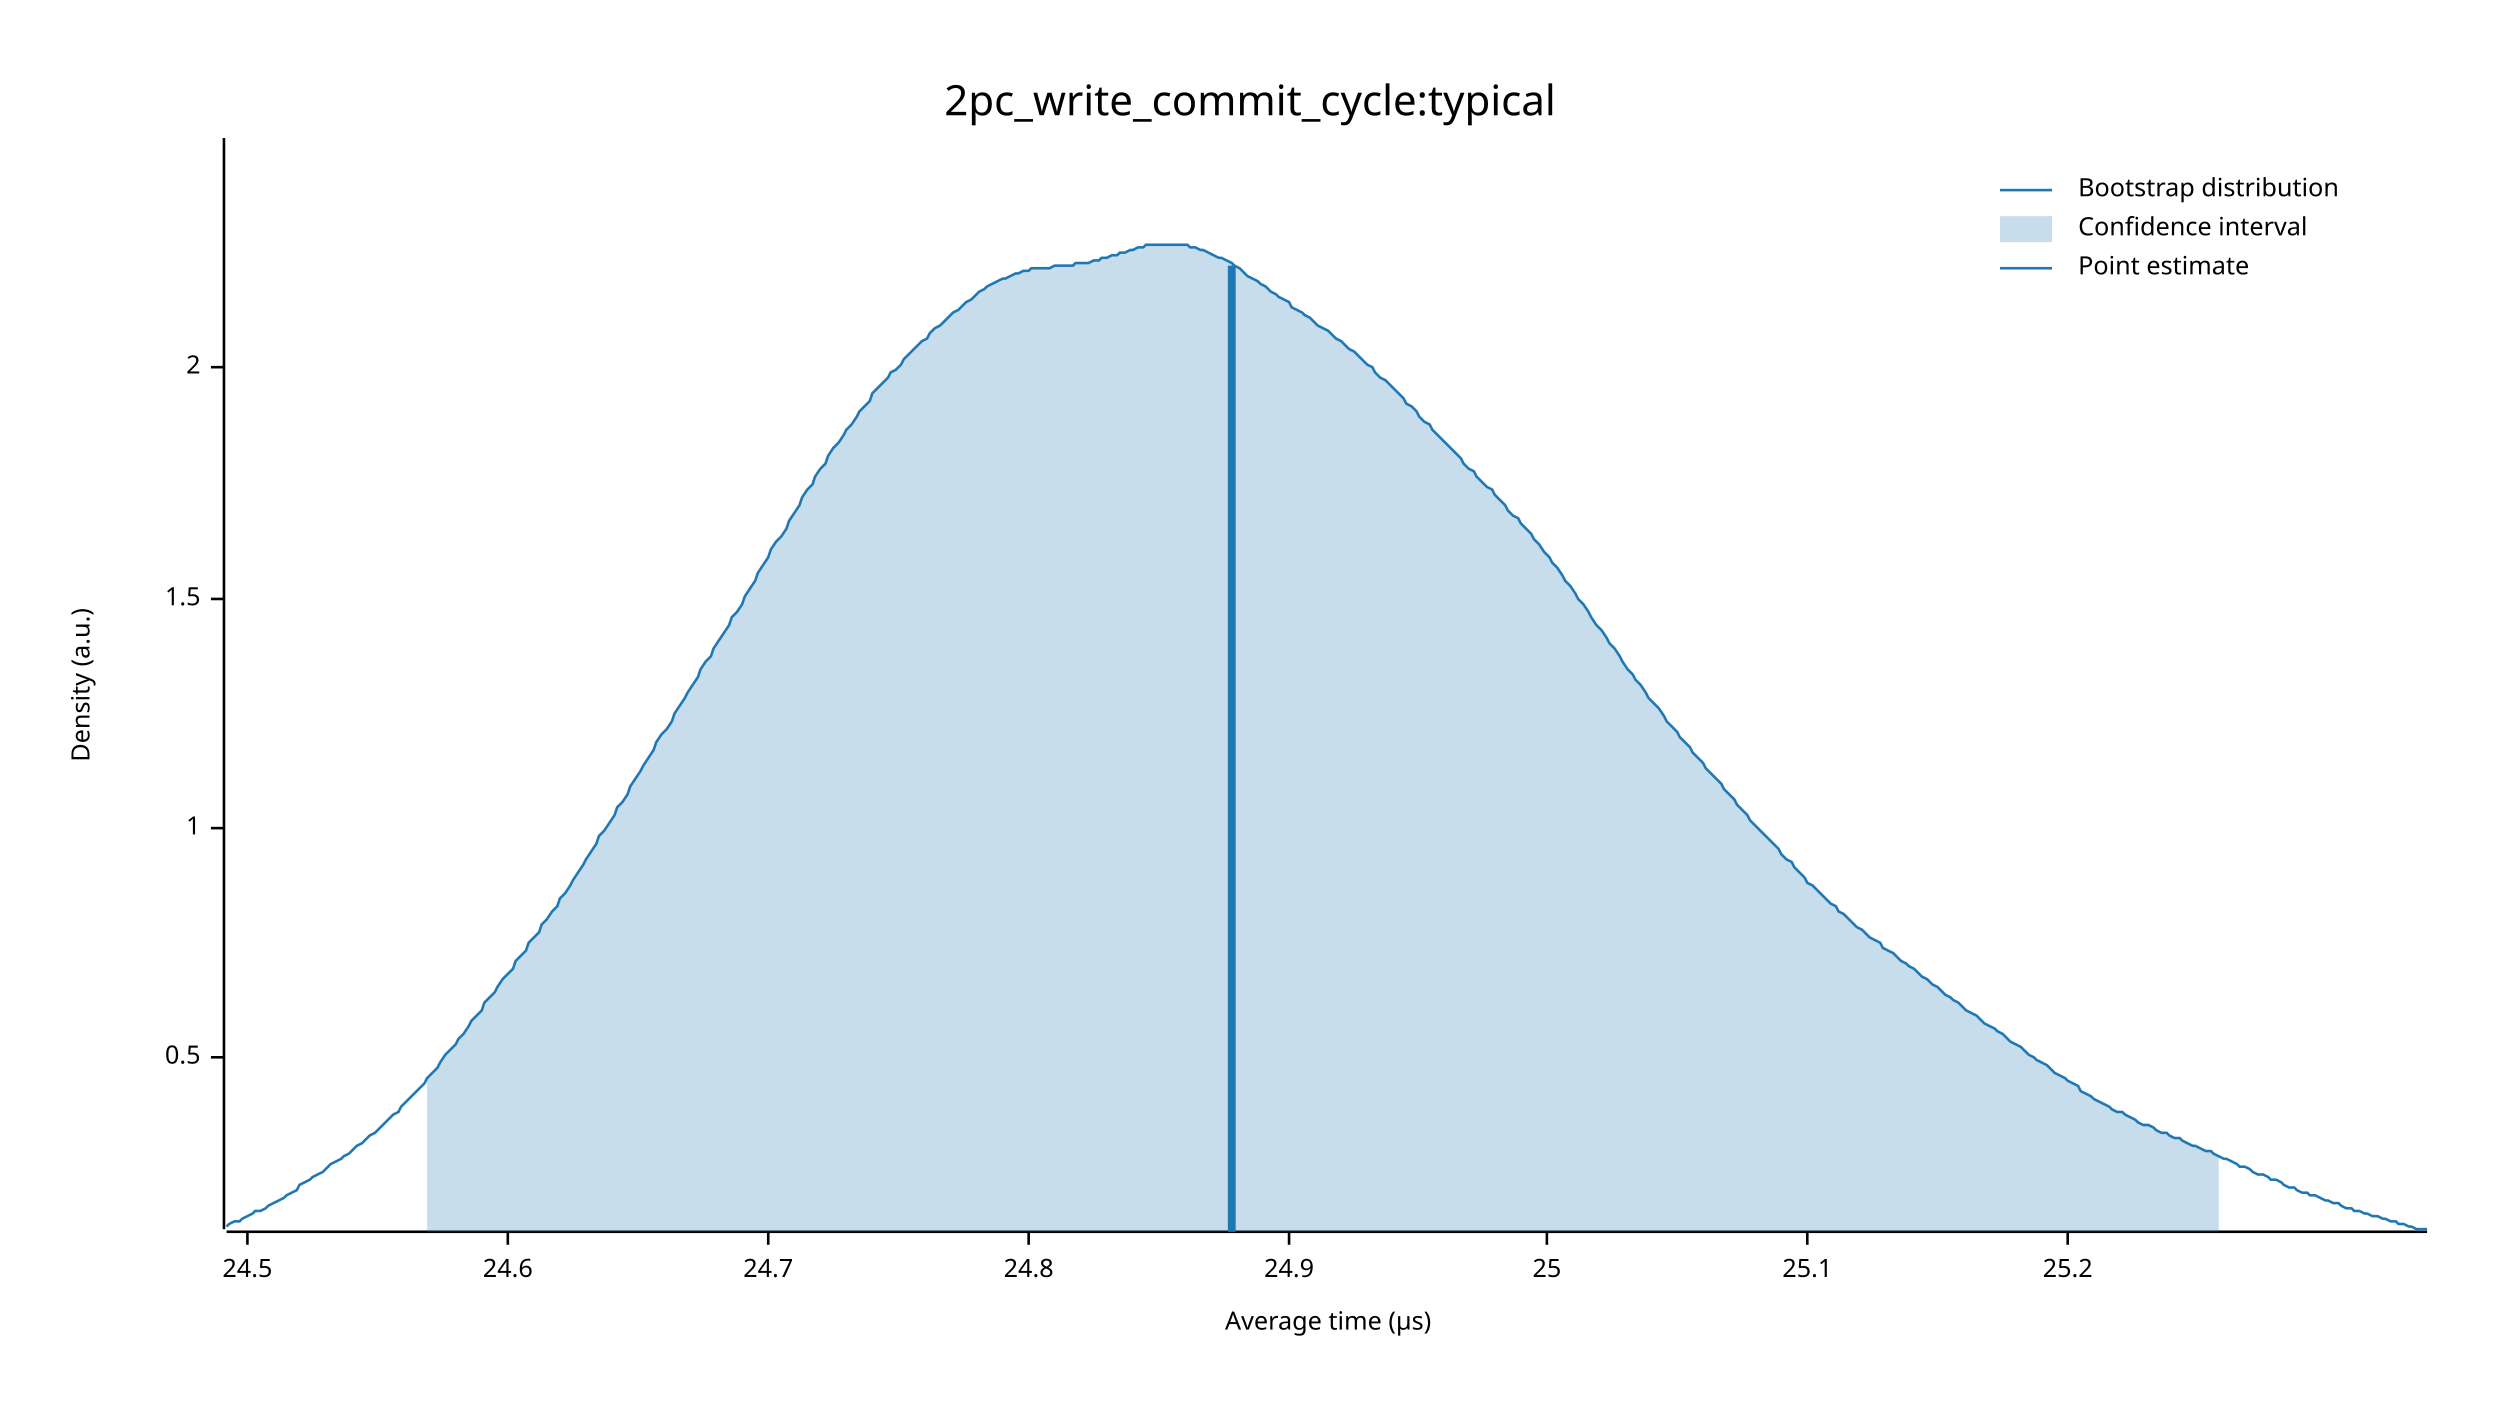
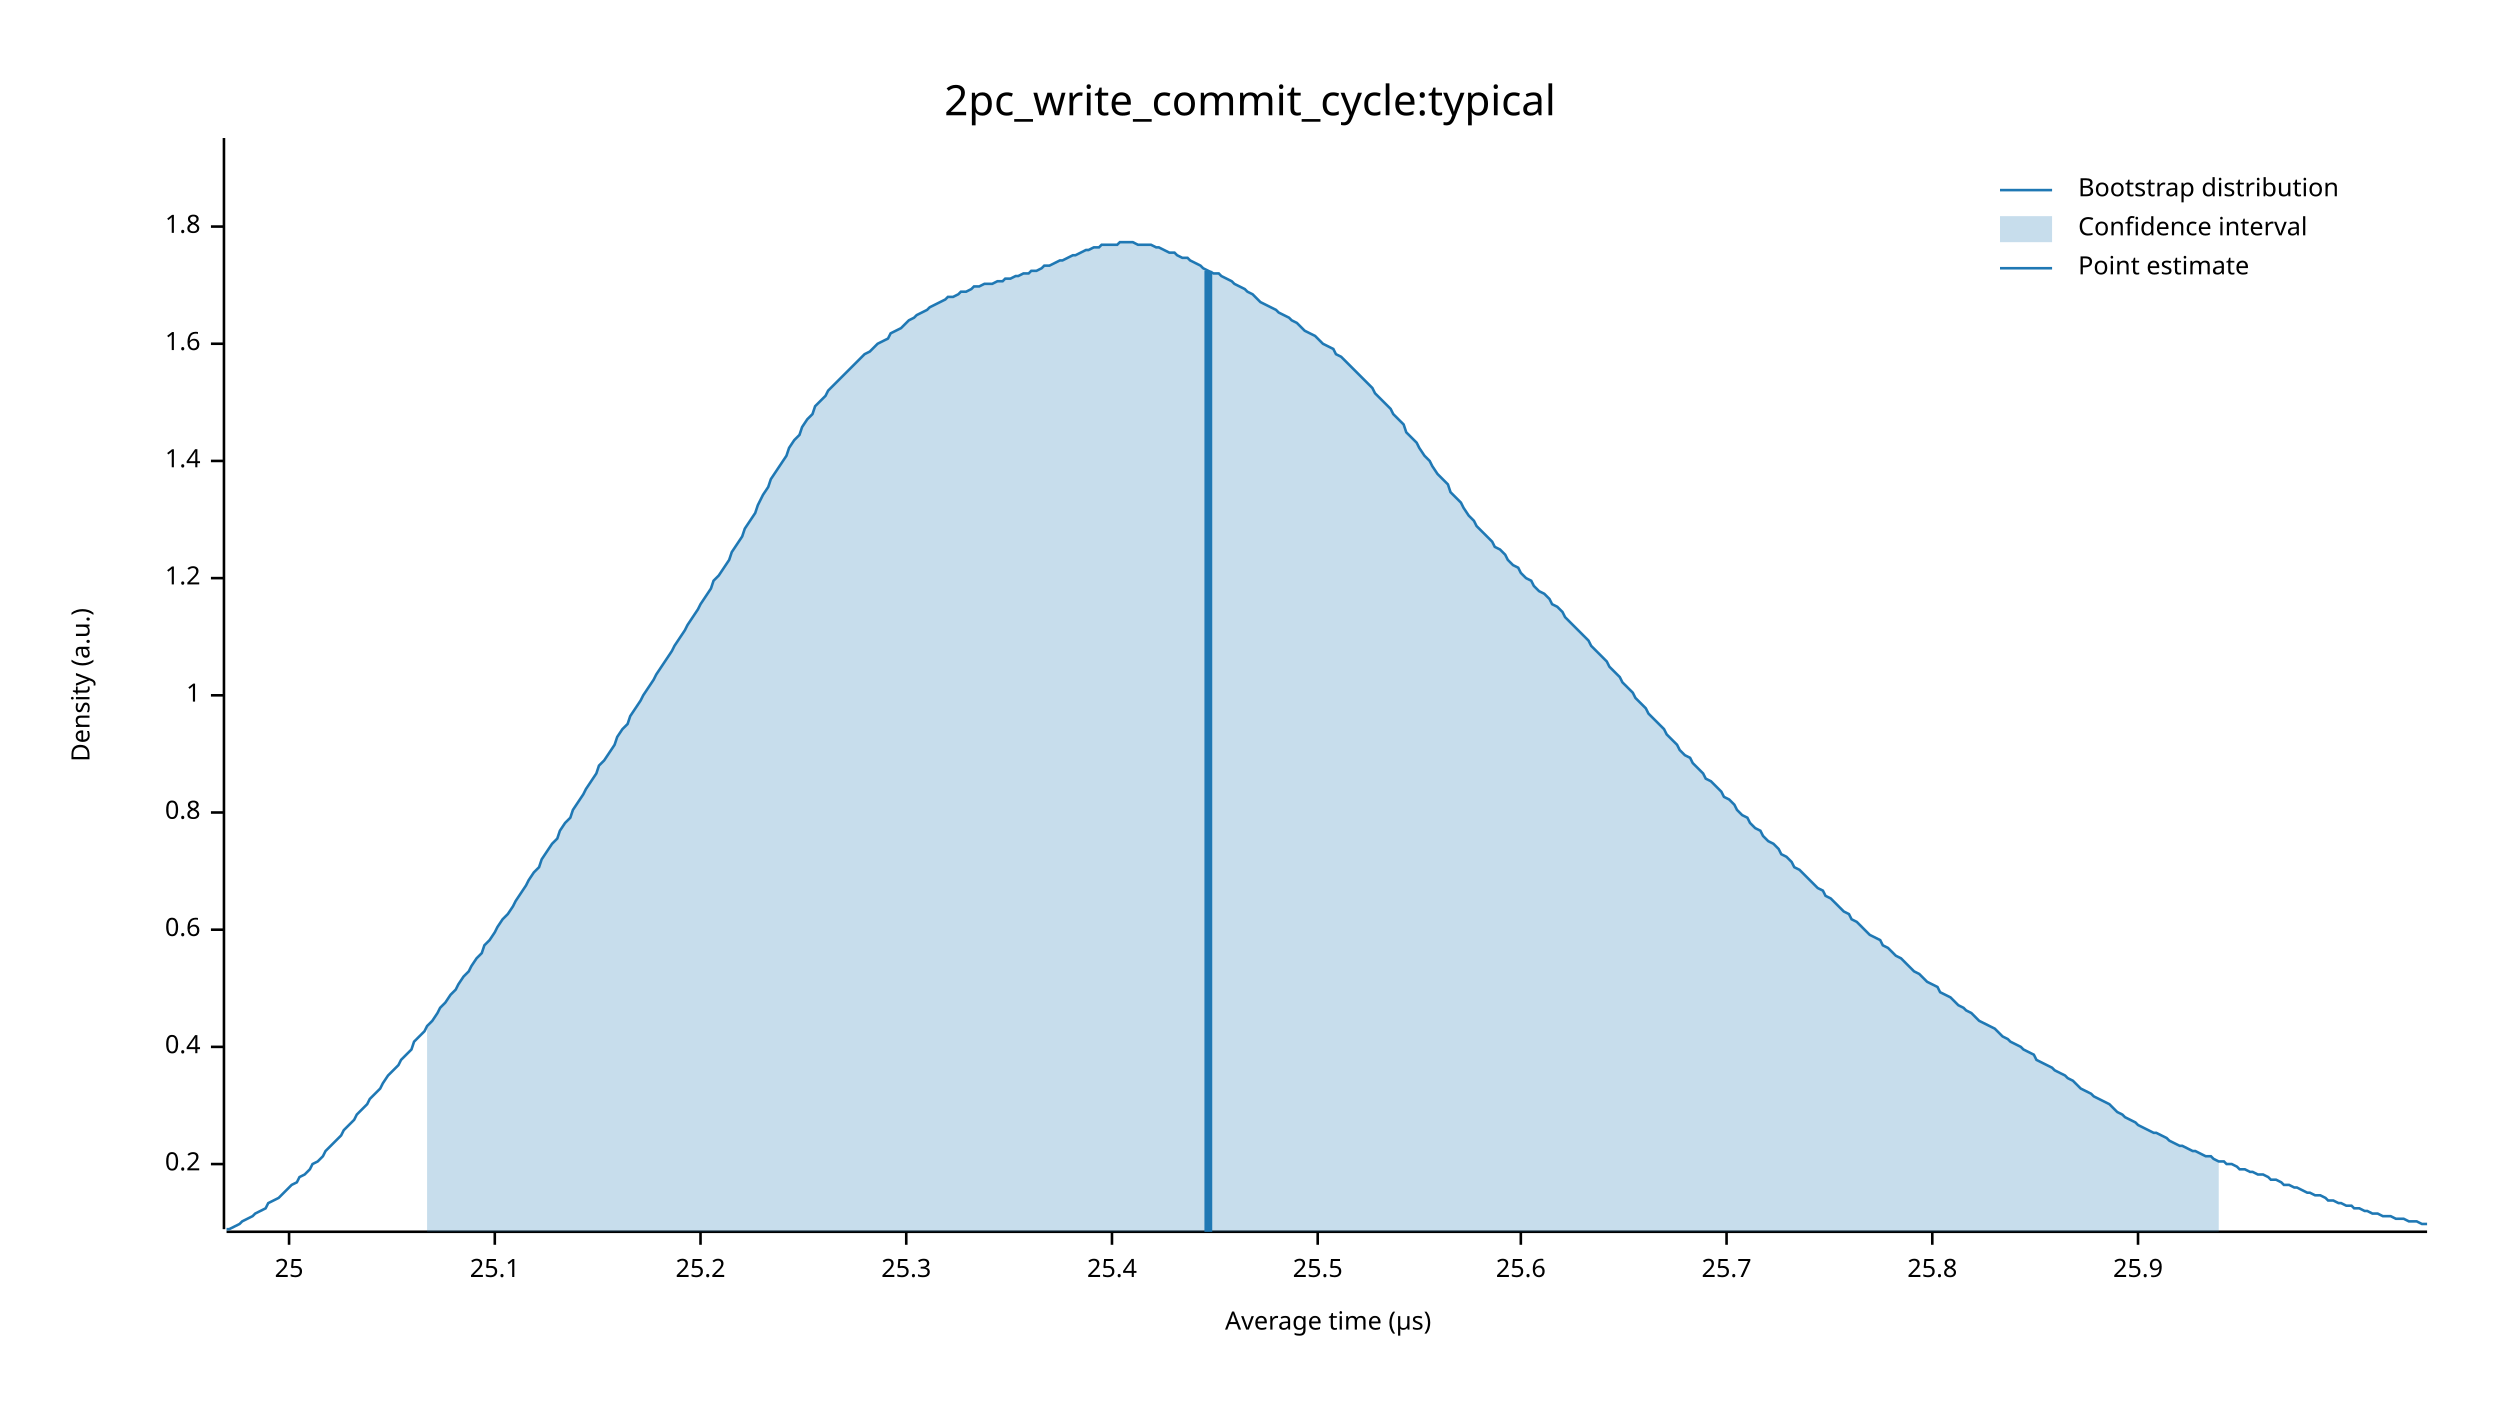
<svg xmlns="http://www.w3.org/2000/svg" width="960" height="540" viewBox="0 0 960 540">
  <text x="480" y="32" dy="0.76em" text-anchor="middle" font-family="sans-serif" font-size="16.129" opacity="1" fill="#000000">
2pc_write_commit_cycle:typical
</text>
  <text x="27" y="263" dy="0.76em" text-anchor="middle" font-family="sans-serif" font-size="9.677" opacity="1" fill="#000000" transform="rotate(270, 27, 263)">
Density (a.u.)
</text>
  <text x="510" y="513" dy="-0.5ex" text-anchor="middle" font-family="sans-serif" font-size="9.677" opacity="1" fill="#000000">
Average time (µs)
</text>
  <polyline fill="none" opacity="1" stroke="#000000" stroke-width="1" points="86,53 86,472 " />
-   <text x="77" y="406" dy="0.5ex" text-anchor="end" font-family="sans-serif" font-size="9.677" opacity="1" fill="#000000">
- 0.5
+   <text x="77" y="447" dy="0.5ex" text-anchor="end" font-family="sans-serif" font-size="9.677" opacity="1" fill="#000000">
+ 0.2
</text>
-   <polyline fill="none" opacity="1" stroke="#000000" stroke-width="1" points="81,406 86,406 " />
-   <text x="77" y="318" dy="0.5ex" text-anchor="end" font-family="sans-serif" font-size="9.677" opacity="1" fill="#000000">
+   <polyline fill="none" opacity="1" stroke="#000000" stroke-width="1" points="81,447 86,447 " />
+   <text x="77" y="402" dy="0.5ex" text-anchor="end" font-family="sans-serif" font-size="9.677" opacity="1" fill="#000000">
+ 0.4
+ </text>
+   <polyline fill="none" opacity="1" stroke="#000000" stroke-width="1" points="81,402 86,402 " />
+   <text x="77" y="357" dy="0.5ex" text-anchor="end" font-family="sans-serif" font-size="9.677" opacity="1" fill="#000000">
+ 0.6
+ </text>
+   <polyline fill="none" opacity="1" stroke="#000000" stroke-width="1" points="81,357 86,357 " />
+   <text x="77" y="312" dy="0.5ex" text-anchor="end" font-family="sans-serif" font-size="9.677" opacity="1" fill="#000000">
+ 0.8
+ </text>
+   <polyline fill="none" opacity="1" stroke="#000000" stroke-width="1" points="81,312 86,312 " />
+   <text x="77" y="267" dy="0.5ex" text-anchor="end" font-family="sans-serif" font-size="9.677" opacity="1" fill="#000000">
1
</text>
-   <polyline fill="none" opacity="1" stroke="#000000" stroke-width="1" points="81,318 86,318 " />
-   <text x="77" y="230" dy="0.5ex" text-anchor="end" font-family="sans-serif" font-size="9.677" opacity="1" fill="#000000">
- 1.5
+   <polyline fill="none" opacity="1" stroke="#000000" stroke-width="1" points="81,267 86,267 " />
+   <text x="77" y="222" dy="0.5ex" text-anchor="end" font-family="sans-serif" font-size="9.677" opacity="1" fill="#000000">
+ 1.2
</text>
-   <polyline fill="none" opacity="1" stroke="#000000" stroke-width="1" points="81,230 86,230 " />
-   <text x="77" y="141" dy="0.5ex" text-anchor="end" font-family="sans-serif" font-size="9.677" opacity="1" fill="#000000">
- 2
+   <polyline fill="none" opacity="1" stroke="#000000" stroke-width="1" points="81,222 86,222 " />
+   <text x="77" y="177" dy="0.5ex" text-anchor="end" font-family="sans-serif" font-size="9.677" opacity="1" fill="#000000">
+ 1.4
</text>
-   <polyline fill="none" opacity="1" stroke="#000000" stroke-width="1" points="81,141 86,141 " />
+   <polyline fill="none" opacity="1" stroke="#000000" stroke-width="1" points="81,177 86,177 " />
+   <text x="77" y="132" dy="0.5ex" text-anchor="end" font-family="sans-serif" font-size="9.677" opacity="1" fill="#000000">
+ 1.6
+ </text>
+   <polyline fill="none" opacity="1" stroke="#000000" stroke-width="1" points="81,132 86,132 " />
+   <text x="77" y="87" dy="0.5ex" text-anchor="end" font-family="sans-serif" font-size="9.677" opacity="1" fill="#000000">
+ 1.8
+ </text>
+   <polyline fill="none" opacity="1" stroke="#000000" stroke-width="1" points="81,87 86,87 " />
  <polyline fill="none" opacity="1" stroke="#000000" stroke-width="1" points="87,473 932,473 " />
-   <text x="95" y="483" dy="0.76em" text-anchor="middle" font-family="sans-serif" font-size="9.677" opacity="1" fill="#000000">
- 24.5
- </text>
-   <polyline fill="none" opacity="1" stroke="#000000" stroke-width="1" points="95,473 95,478 " />
-   <text x="195" y="483" dy="0.76em" text-anchor="middle" font-family="sans-serif" font-size="9.677" opacity="1" fill="#000000">
- 24.6
- </text>
-   <polyline fill="none" opacity="1" stroke="#000000" stroke-width="1" points="195,473 195,478 " />
-   <text x="295" y="483" dy="0.76em" text-anchor="middle" font-family="sans-serif" font-size="9.677" opacity="1" fill="#000000">
- 24.7
- </text>
-   <polyline fill="none" opacity="1" stroke="#000000" stroke-width="1" points="295,473 295,478 " />
-   <text x="395" y="483" dy="0.76em" text-anchor="middle" font-family="sans-serif" font-size="9.677" opacity="1" fill="#000000">
- 24.8
- </text>
-   <polyline fill="none" opacity="1" stroke="#000000" stroke-width="1" points="395,473 395,478 " />
-   <text x="495" y="483" dy="0.76em" text-anchor="middle" font-family="sans-serif" font-size="9.677" opacity="1" fill="#000000">
- 24.9
- </text>
-   <polyline fill="none" opacity="1" stroke="#000000" stroke-width="1" points="495,473 495,478 " />
-   <text x="594" y="483" dy="0.76em" text-anchor="middle" font-family="sans-serif" font-size="9.677" opacity="1" fill="#000000">
+   <text x="111" y="483" dy="0.76em" text-anchor="middle" font-family="sans-serif" font-size="9.677" opacity="1" fill="#000000">
25
</text>
-   <polyline fill="none" opacity="1" stroke="#000000" stroke-width="1" points="594,473 594,478 " />
-   <text x="694" y="483" dy="0.76em" text-anchor="middle" font-family="sans-serif" font-size="9.677" opacity="1" fill="#000000">
+   <polyline fill="none" opacity="1" stroke="#000000" stroke-width="1" points="111,473 111,478 " />
+   <text x="190" y="483" dy="0.76em" text-anchor="middle" font-family="sans-serif" font-size="9.677" opacity="1" fill="#000000">
25.1
</text>
-   <polyline fill="none" opacity="1" stroke="#000000" stroke-width="1" points="694,473 694,478 " />
-   <text x="794" y="483" dy="0.76em" text-anchor="middle" font-family="sans-serif" font-size="9.677" opacity="1" fill="#000000">
+   <polyline fill="none" opacity="1" stroke="#000000" stroke-width="1" points="190,473 190,478 " />
+   <text x="269" y="483" dy="0.76em" text-anchor="middle" font-family="sans-serif" font-size="9.677" opacity="1" fill="#000000">
25.2
</text>
-   <polyline fill="none" opacity="1" stroke="#000000" stroke-width="1" points="794,473 794,478 " />
-   <polyline fill="none" opacity="1" stroke="#1F78B4" stroke-width="1" points="87,471 88,470 90,469 92,469 93,468 95,467 97,466 98,465 100,465 102,464 103,463 105,462 107,461 109,460 110,459 112,458 114,457 115,455 117,454 119,453 120,452 122,451 124,450 125,449 127,447 129,446 131,445 132,444 134,443 136,441 137,440 139,439 141,437 142,436 144,435 146,433 147,432 149,430 151,428 153,427 154,425 156,423 158,421 159,420 161,418 163,416 164,414 166,412 168,410 169,408 171,405 173,403 175,401 176,399 178,397 180,394 181,392 183,390 185,388 186,385 188,383 190,381 191,379 193,376 195,374 197,372 198,369 200,367 202,365 203,362 205,360 207,358 208,355 210,353 212,350 214,348 215,345 217,343 219,340 220,338 222,335 224,332 225,330 227,327 229,324 230,321 232,319 234,316 236,313 237,310 239,308 241,305 242,302 244,299 246,296 247,294 249,291 251,288 252,285 254,282 256,280 258,277 259,274 261,271 263,268 264,266 266,263 268,260 269,257 271,254 273,252 274,249 276,246 278,243 280,240 281,237 283,235 285,232 286,229 288,226 290,223 291,220 293,217 295,214 296,211 298,208 300,206 302,203 303,200 305,197 307,194 308,191 310,188 312,186 313,183 315,180 317,178 318,175 320,172 322,170 324,167 325,165 327,163 329,160 330,158 332,156 334,154 335,151 337,149 339,147 341,145 342,143 344,142 346,140 347,138 349,136 351,134 352,133 354,131 356,130 357,128 359,126 361,125 363,123 364,122 366,120 368,119 369,118 371,116 373,115 374,114 376,112 378,111 379,110 381,109 383,108 385,107 386,107 388,106 390,105 391,105 393,104 395,104 396,103 398,103 400,103 401,103 403,103 405,102 407,102 408,102 410,102 412,102 413,101 415,101 417,101 418,101 420,100 422,100 423,99 425,99 427,98 429,98 430,97 432,97 434,96 435,96 437,95 439,95 440,94 442,94 444,94 445,94 447,94 449,94 451,94 452,94 454,94 456,94 457,95 459,95 461,96 462,96 464,97 466,98 468,99 469,99 471,100 473,101 474,102 476,103 478,105 479,106 481,107 483,108 484,109 486,110 488,112 490,113 491,114 493,115 495,116 496,118 498,119 500,120 501,121 503,122 505,124 506,125 508,126 510,127 512,129 513,130 515,131 517,133 518,134 520,135 522,137 523,138 525,140 527,141 528,143 530,145 532,146 534,148 535,149 537,151 539,153 540,155 542,156 544,158 545,160 547,162 549,163 550,165 552,167 554,169 556,171 557,172 559,174 561,176 562,178 564,180 566,181 567,183 569,185 571,187 573,188 574,190 576,192 578,194 579,196 581,198 583,199 584,201 586,203 588,205 589,207 591,209 593,212 595,214 596,216 598,218 600,221 601,223 603,225 605,228 606,230 608,232 610,235 611,237 613,240 615,242 617,245 618,247 620,249 622,252 623,254 625,257 627,259 628,261 630,263 632,266 633,268 635,270 637,272 639,275 640,277 642,279 644,281 645,283 647,285 649,287 650,289 652,291 654,293 655,295 657,297 659,299 661,301 662,303 664,305 666,307 667,309 669,311 671,313 672,315 674,317 676,319 677,320 679,322 681,324 683,326 684,328 686,330 688,331 689,333 691,335 693,337 694,339 696,340 698,342 700,344 701,345 703,347 705,348 706,350 708,351 710,353 711,354 713,356 715,357 716,358 718,360 720,361 722,362 723,364 725,365 727,366 728,367 730,369 732,370 733,371 735,372 737,374 738,375 740,376 742,378 744,379 745,380 747,382 749,383 750,384 752,385 754,387 755,388 757,389 759,390 760,391 762,393 764,394 766,395 767,396 769,397 771,399 772,400 774,401 776,402 777,403 779,405 781,406 782,407 784,408 786,409 788,411 789,412 791,413 793,414 794,415 796,416 798,417 799,419 801,420 803,421 804,422 806,423 808,424 810,425 811,426 813,427 815,427 816,428 818,429 820,430 821,431 823,432 825,432 827,433 828,434 830,435 832,435 833,436 835,437 837,437 838,438 840,439 842,440 843,440 845,441 847,442 849,442 850,443 852,444 854,445 855,445 857,446 859,447 860,448 862,448 864,449 865,450 867,451 869,451 871,452 872,453 874,453 876,454 877,455 879,456 881,456 882,457 884,458 886,458 887,459 889,459 891,460 893,461 894,461 896,462 898,462 899,463 901,464 903,464 904,465 906,465 908,466 909,466 911,467 913,467 915,468 916,468 918,469 920,469 921,470 923,470 925,471 926,471 928,472 930,472 932,472 " />
-   <polygon opacity="0.25" fill="#1F78B4" points="164,414 166,412 168,410 169,408 171,405 173,403 175,401 176,399 178,397 180,394 181,392 183,390 185,388 186,385 188,383 190,381 191,379 193,376 195,374 197,372 198,369 200,367 202,365 203,362 205,360 207,358 208,355 210,353 212,350 214,348 215,345 217,343 219,340 220,338 222,335 224,332 225,330 227,327 229,324 230,321 232,319 234,316 236,313 237,310 239,308 241,305 242,302 244,299 246,296 247,294 249,291 251,288 252,285 254,282 256,280 258,277 259,274 261,271 263,268 264,266 266,263 268,260 269,257 271,254 273,252 274,249 276,246 278,243 280,240 281,237 283,235 285,232 286,229 288,226 290,223 291,220 293,217 295,214 296,211 298,208 300,206 302,203 303,200 305,197 307,194 308,191 310,188 312,186 313,183 315,180 317,178 318,175 320,172 322,170 324,167 325,165 327,163 329,160 330,158 332,156 334,154 335,151 337,149 339,147 341,145 342,143 344,142 346,140 347,138 349,136 351,134 352,133 354,131 356,130 357,128 359,126 361,125 363,123 364,122 366,120 368,119 369,118 371,116 373,115 374,114 376,112 378,111 379,110 381,109 383,108 385,107 386,107 388,106 390,105 391,105 393,104 395,104 396,103 398,103 400,103 401,103 403,103 405,102 407,102 408,102 410,102 412,102 413,101 415,101 417,101 418,101 420,100 422,100 423,99 425,99 427,98 429,98 430,97 432,97 434,96 435,96 437,95 439,95 440,94 442,94 444,94 445,94 447,94 449,94 451,94 452,94 454,94 456,94 457,95 459,95 461,96 462,96 464,97 466,98 468,99 469,99 471,100 473,101 474,102 476,103 478,105 479,106 481,107 483,108 484,109 486,110 488,112 490,113 491,114 493,115 495,116 496,118 498,119 500,120 501,121 503,122 505,124 506,125 508,126 510,127 512,129 513,130 515,131 517,133 518,134 520,135 522,137 523,138 525,140 527,141 528,143 530,145 532,146 534,148 535,149 537,151 539,153 540,155 542,156 544,158 545,160 547,162 549,163 550,165 552,167 554,169 556,171 557,172 559,174 561,176 562,178 564,180 566,181 567,183 569,185 571,187 573,188 574,190 576,192 578,194 579,196 581,198 583,199 584,201 586,203 588,205 589,207 591,209 593,212 595,214 596,216 598,218 600,221 601,223 603,225 605,228 606,230 608,232 610,235 611,237 613,240 615,242 617,245 618,247 620,249 622,252 623,254 625,257 627,259 628,261 630,263 632,266 633,268 635,270 637,272 639,275 640,277 642,279 644,281 645,283 647,285 649,287 650,289 652,291 654,293 655,295 657,297 659,299 661,301 662,303 664,305 666,307 667,309 669,311 671,313 672,315 674,317 676,319 677,320 679,322 681,324 683,326 684,328 686,330 688,331 689,333 691,335 693,337 694,339 696,340 698,342 700,344 701,345 703,347 705,348 706,350 708,351 710,353 711,354 713,356 715,357 716,358 718,360 720,361 722,362 723,364 725,365 727,366 728,367 730,369 732,370 733,371 735,372 737,374 738,375 740,376 742,378 744,379 745,380 747,382 749,383 750,384 752,385 754,387 755,388 757,389 759,390 760,391 762,393 764,394 766,395 767,396 769,397 771,399 772,400 774,401 776,402 777,403 779,405 781,406 782,407 784,408 786,409 788,411 789,412 791,413 793,414 794,415 796,416 798,417 799,419 801,420 803,421 804,422 806,423 808,424 810,425 811,426 813,427 815,427 816,428 818,429 820,430 821,431 823,432 825,432 827,433 828,434 830,435 832,435 833,436 835,437 837,437 838,438 840,439 842,440 843,440 845,441 847,442 849,442 850,443 852,444 852,473 164,473 " />
-   <polyline fill="none" opacity="1" stroke="#1F78B4" stroke-width="3" points="473,473 473,102 " />
+   <polyline fill="none" opacity="1" stroke="#000000" stroke-width="1" points="269,473 269,478 " />
+   <text x="348" y="483" dy="0.76em" text-anchor="middle" font-family="sans-serif" font-size="9.677" opacity="1" fill="#000000">
+ 25.3
+ </text>
+   <polyline fill="none" opacity="1" stroke="#000000" stroke-width="1" points="348,473 348,478 " />
+   <text x="427" y="483" dy="0.76em" text-anchor="middle" font-family="sans-serif" font-size="9.677" opacity="1" fill="#000000">
+ 25.4
+ </text>
+   <polyline fill="none" opacity="1" stroke="#000000" stroke-width="1" points="427,473 427,478 " />
+   <text x="506" y="483" dy="0.76em" text-anchor="middle" font-family="sans-serif" font-size="9.677" opacity="1" fill="#000000">
+ 25.5
+ </text>
+   <polyline fill="none" opacity="1" stroke="#000000" stroke-width="1" points="506,473 506,478 " />
+   <text x="584" y="483" dy="0.76em" text-anchor="middle" font-family="sans-serif" font-size="9.677" opacity="1" fill="#000000">
+ 25.6
+ </text>
+   <polyline fill="none" opacity="1" stroke="#000000" stroke-width="1" points="584,473 584,478 " />
+   <text x="663" y="483" dy="0.76em" text-anchor="middle" font-family="sans-serif" font-size="9.677" opacity="1" fill="#000000">
+ 25.7
+ </text>
+   <polyline fill="none" opacity="1" stroke="#000000" stroke-width="1" points="663,473 663,478 " />
+   <text x="742" y="483" dy="0.76em" text-anchor="middle" font-family="sans-serif" font-size="9.677" opacity="1" fill="#000000">
+ 25.8
+ </text>
+   <polyline fill="none" opacity="1" stroke="#000000" stroke-width="1" points="742,473 742,478 " />
+   <text x="821" y="483" dy="0.76em" text-anchor="middle" font-family="sans-serif" font-size="9.677" opacity="1" fill="#000000">
+ 25.9
+ </text>
+   <polyline fill="none" opacity="1" stroke="#000000" stroke-width="1" points="821,473 821,478 " />
+   <polyline fill="none" opacity="1" stroke="#1F78B4" stroke-width="1" points="87,472 88,472 90,471 92,470 93,469 95,468 97,467 98,466 100,465 102,464 103,462 105,461 107,460 109,458 110,457 112,455 114,454 115,452 117,451 119,449 120,447 122,446 124,444 125,442 127,440 129,438 131,436 132,434 134,432 136,430 137,428 139,426 141,424 142,422 144,420 146,418 147,416 149,413 151,411 153,409 154,407 156,405 158,403 159,400 161,398 163,396 164,394 166,392 168,389 169,387 171,385 173,382 175,380 176,378 178,375 180,373 181,371 183,368 185,366 186,363 188,361 190,358 191,356 193,353 195,351 197,348 198,346 200,343 202,340 203,338 205,335 207,333 208,330 210,327 212,324 214,322 215,319 217,316 219,314 220,311 222,308 224,305 225,303 227,300 229,297 230,294 232,292 234,289 236,286 237,283 239,280 241,278 242,275 244,272 246,269 247,267 249,264 251,261 252,259 254,256 256,253 258,250 259,248 261,245 263,242 264,240 266,237 268,234 269,232 271,229 273,226 274,223 276,221 278,218 280,215 281,212 283,209 285,206 286,203 288,200 290,197 291,194 293,190 295,187 296,184 298,181 300,178 302,175 303,172 305,169 307,167 308,164 310,161 312,159 313,156 315,154 317,152 318,150 320,148 322,146 324,144 325,143 327,141 329,139 330,138 332,136 334,135 335,134 337,132 339,131 341,130 342,128 344,127 346,126 347,125 349,123 351,122 352,121 354,120 356,119 357,118 359,117 361,116 363,115 364,114 366,114 368,113 369,112 371,112 373,111 374,110 376,110 378,109 379,109 381,109 383,108 385,108 386,107 388,107 390,106 391,106 393,105 395,105 396,104 398,104 400,103 401,102 403,102 405,101 407,100 408,100 410,99 412,98 413,98 415,97 417,96 418,96 420,95 422,95 423,94 425,94 427,94 429,94 430,93 432,93 434,93 435,93 437,94 439,94 440,94 442,94 444,95 445,95 447,96 449,97 451,97 452,98 454,99 456,99 457,100 459,101 461,102 462,103 464,104 466,105 468,105 469,106 471,107 473,108 474,109 476,110 478,111 479,112 481,113 483,115 484,116 486,117 488,118 490,119 491,120 493,121 495,122 496,123 498,124 500,126 501,127 503,128 505,129 506,130 508,132 510,133 512,134 513,136 515,137 517,139 518,140 520,142 522,144 523,145 525,147 527,149 528,151 530,153 532,155 534,157 535,159 537,161 539,163 540,166 542,168 544,170 545,172 547,175 549,177 550,179 552,182 554,184 556,186 557,189 559,191 561,193 562,195 564,198 566,200 567,202 569,204 571,206 573,208 574,210 576,211 578,213 579,215 581,217 583,218 584,220 586,222 588,223 589,225 591,227 593,228 595,230 596,232 598,233 600,235 601,237 603,239 605,241 606,242 608,244 610,246 611,248 613,250 615,252 617,254 618,256 620,258 622,260 623,262 625,264 627,266 628,268 630,270 632,272 633,274 635,276 637,278 639,280 640,282 642,284 644,286 645,288 647,290 649,291 650,293 652,295 654,297 655,299 657,300 659,302 661,304 662,306 664,307 666,309 667,311 669,313 671,314 672,316 674,318 676,319 677,321 679,323 681,324 683,326 684,328 686,329 688,331 689,333 691,334 693,336 694,337 696,339 698,341 700,342 701,344 703,345 705,347 706,348 708,350 710,351 711,353 713,354 715,356 716,357 718,359 720,360 722,361 723,363 725,364 727,366 728,367 730,368 732,370 733,371 735,373 737,374 738,375 740,377 742,378 744,379 745,381 747,382 749,383 750,384 752,386 754,387 755,388 757,389 759,391 760,392 762,393 764,394 766,395 767,396 769,398 771,399 772,400 774,401 776,402 777,403 779,404 781,405 782,407 784,408 786,409 788,410 789,411 791,412 793,413 794,414 796,415 798,417 799,418 801,419 803,420 804,421 806,422 808,423 810,424 811,425 813,427 815,428 816,429 818,430 820,431 821,432 823,433 825,434 827,435 828,435 830,436 832,437 833,438 835,439 837,440 838,440 840,441 842,442 843,442 845,443 847,444 849,444 850,445 852,446 854,446 855,447 857,447 859,448 860,449 862,449 864,450 865,450 867,451 869,451 871,452 872,453 874,453 876,454 877,455 879,455 881,456 882,456 884,457 886,458 887,458 889,459 891,459 893,460 894,461 896,461 898,462 899,462 901,463 903,463 904,464 906,464 908,465 909,465 911,466 913,466 915,467 916,467 918,467 920,468 921,468 923,468 925,469 926,469 928,469 930,470 932,470 " />
+   <polygon opacity="0.25" fill="#1F78B4" points="164,394 166,392 168,389 169,387 171,385 173,382 175,380 176,378 178,375 180,373 181,371 183,368 185,366 186,363 188,361 190,358 191,356 193,353 195,351 197,348 198,346 200,343 202,340 203,338 205,335 207,333 208,330 210,327 212,324 214,322 215,319 217,316 219,314 220,311 222,308 224,305 225,303 227,300 229,297 230,294 232,292 234,289 236,286 237,283 239,280 241,278 242,275 244,272 246,269 247,267 249,264 251,261 252,259 254,256 256,253 258,250 259,248 261,245 263,242 264,240 266,237 268,234 269,232 271,229 273,226 274,223 276,221 278,218 280,215 281,212 283,209 285,206 286,203 288,200 290,197 291,194 293,190 295,187 296,184 298,181 300,178 302,175 303,172 305,169 307,167 308,164 310,161 312,159 313,156 315,154 317,152 318,150 320,148 322,146 324,144 325,143 327,141 329,139 330,138 332,136 334,135 335,134 337,132 339,131 341,130 342,128 344,127 346,126 347,125 349,123 351,122 352,121 354,120 356,119 357,118 359,117 361,116 363,115 364,114 366,114 368,113 369,112 371,112 373,111 374,110 376,110 378,109 379,109 381,109 383,108 385,108 386,107 388,107 390,106 391,106 393,105 395,105 396,104 398,104 400,103 401,102 403,102 405,101 407,100 408,100 410,99 412,98 413,98 415,97 417,96 418,96 420,95 422,95 423,94 425,94 427,94 429,94 430,93 432,93 434,93 435,93 437,94 439,94 440,94 442,94 444,95 445,95 447,96 449,97 451,97 452,98 454,99 456,99 457,100 459,101 461,102 462,103 464,104 466,105 468,105 469,106 471,107 473,108 474,109 476,110 478,111 479,112 481,113 483,115 484,116 486,117 488,118 490,119 491,120 493,121 495,122 496,123 498,124 500,126 501,127 503,128 505,129 506,130 508,132 510,133 512,134 513,136 515,137 517,139 518,140 520,142 522,144 523,145 525,147 527,149 528,151 530,153 532,155 534,157 535,159 537,161 539,163 540,166 542,168 544,170 545,172 547,175 549,177 550,179 552,182 554,184 556,186 557,189 559,191 561,193 562,195 564,198 566,200 567,202 569,204 571,206 573,208 574,210 576,211 578,213 579,215 581,217 583,218 584,220 586,222 588,223 589,225 591,227 593,228 595,230 596,232 598,233 600,235 601,237 603,239 605,241 606,242 608,244 610,246 611,248 613,250 615,252 617,254 618,256 620,258 622,260 623,262 625,264 627,266 628,268 630,270 632,272 633,274 635,276 637,278 639,280 640,282 642,284 644,286 645,288 647,290 649,291 650,293 652,295 654,297 655,299 657,300 659,302 661,304 662,306 664,307 666,309 667,311 669,313 671,314 672,316 674,318 676,319 677,321 679,323 681,324 683,326 684,328 686,329 688,331 689,333 691,334 693,336 694,337 696,339 698,341 700,342 701,344 703,345 705,347 706,348 708,350 710,351 711,353 713,354 715,356 716,357 718,359 720,360 722,361 723,363 725,364 727,366 728,367 730,368 732,370 733,371 735,373 737,374 738,375 740,377 742,378 744,379 745,381 747,382 749,383 750,384 752,386 754,387 755,388 757,389 759,391 760,392 762,393 764,394 766,395 767,396 769,398 771,399 772,400 774,401 776,402 777,403 779,404 781,405 782,407 784,408 786,409 788,410 789,411 791,412 793,413 794,414 796,415 798,417 799,418 801,419 803,420 804,421 806,422 808,423 810,424 811,425 813,427 815,428 816,429 818,430 820,431 821,432 823,433 825,434 827,435 828,435 830,436 832,437 833,438 835,439 837,440 838,440 840,441 842,442 843,442 845,443 847,444 849,444 850,445 852,446 852,473 164,473 " />
+   <polyline fill="none" opacity="1" stroke="#1F78B4" stroke-width="3" points="464,473 464,104 " />
  <text x="798" y="68" dy="0.76em" text-anchor="start" font-family="sans-serif" font-size="9.677" opacity="1" fill="#000000">
Bootstrap distribution
</text>
  <text x="798" y="83" dy="0.76em" text-anchor="start" font-family="sans-serif" font-size="9.677" opacity="1" fill="#000000">
Confidence interval
</text>
  <text x="798" y="98" dy="0.76em" text-anchor="start" font-family="sans-serif" font-size="9.677" opacity="1" fill="#000000">
Point estimate
</text>
  <polyline fill="none" opacity="1" stroke="#1F78B4" stroke-width="1" points="768,73 788,73 " />
  <rect x="768" y="83" width="20" height="10" opacity="0.25" fill="#1F78B4" stroke="none" />
  <polyline fill="none" opacity="1" stroke="#1F78B4" stroke-width="1" points="768,103 788,103 " />
</svg>
